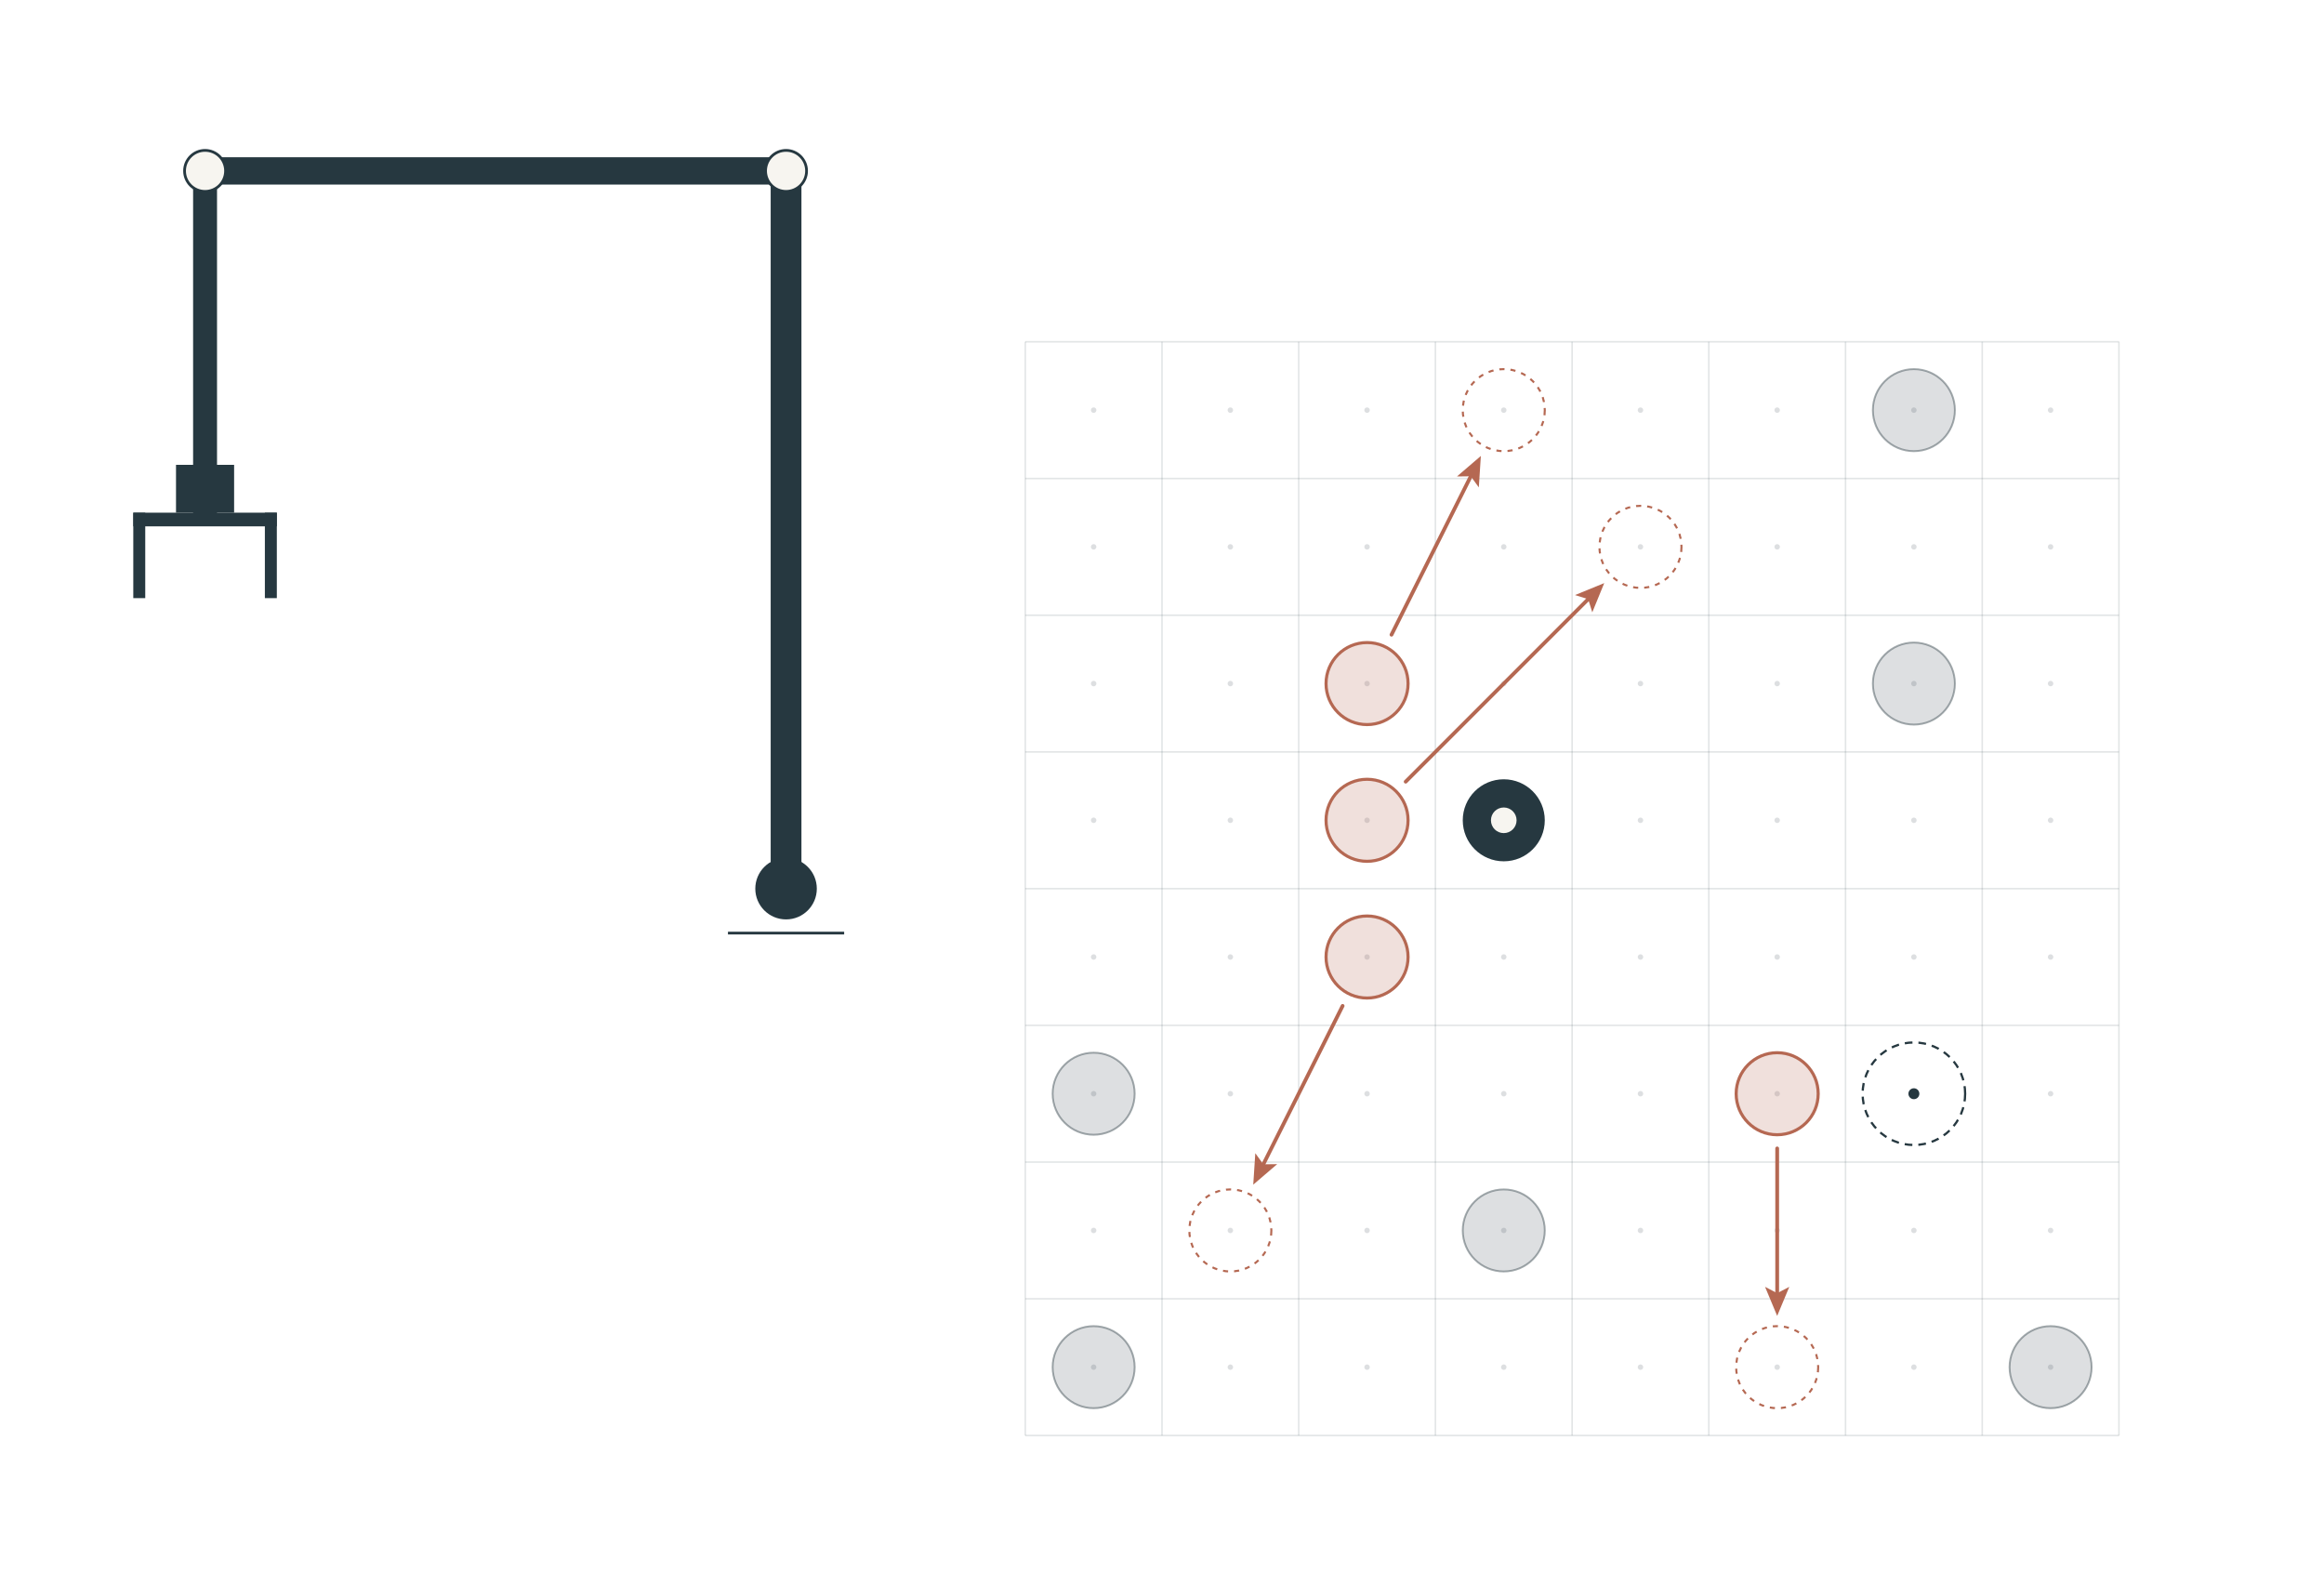
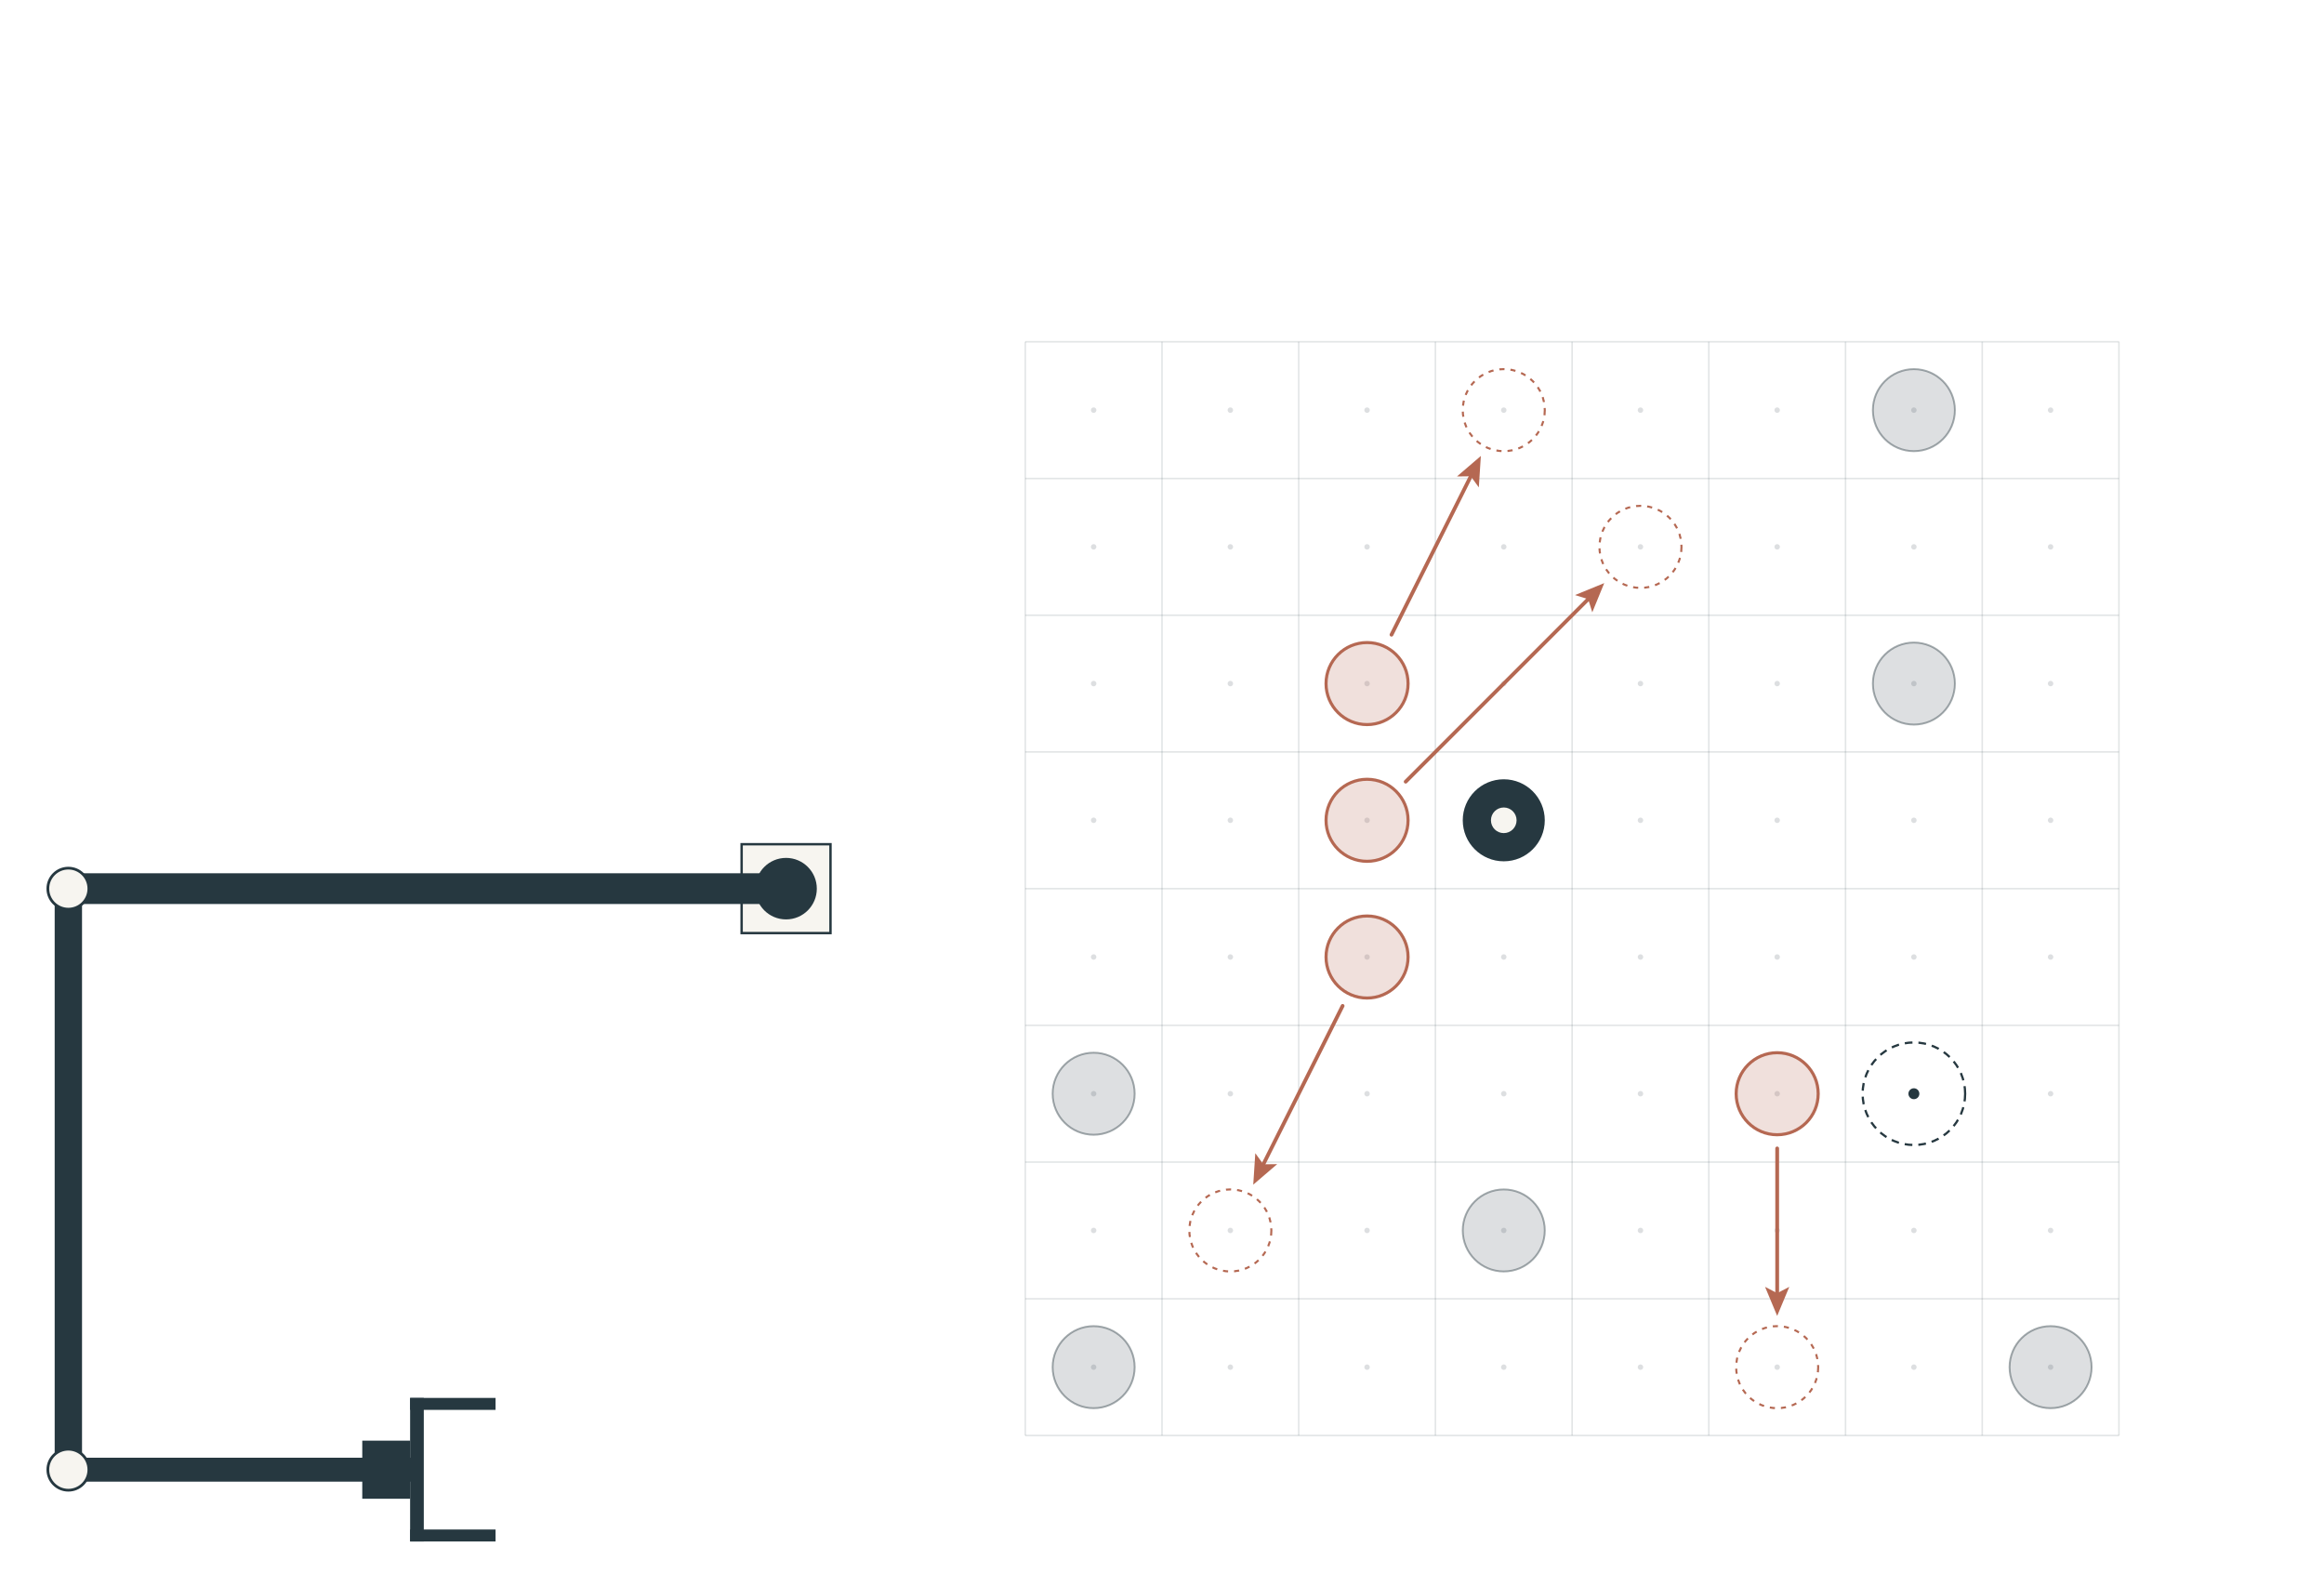
<svg xmlns="http://www.w3.org/2000/svg" viewBox="0 0 1360 920" width="1360" height="920" fill="none" shape-rendering="geometricPrecision">
  <g id="lattice">
    <g id="lattice-lines" stroke="#263840" stroke-width="0.9" stroke-opacity="0.13" fill="none">
      <path d="M600,840 L600,200" />
      <path d="M680,840 L680,200" />
      <path d="M760,840 L760,200" />
      <path d="M840,840 L840,200" />
      <path d="M920,840 L920,200" />
      <path d="M1000,840 L1000,200" />
      <path d="M1080,840 L1080,200" />
      <path d="M1160,840 L1160,200" />
      <path d="M1240,840 L1240,200" />
      <path d="M600,840 L1240,840" />
      <path d="M600,760 L1240,760" />
      <path d="M600,680 L1240,680" />
      <path d="M600,600 L1240,600" />
      <path d="M600,520 L1240,520" />
      <path d="M600,440 L1240,440" />
      <path d="M600,360 L1240,360" />
      <path d="M600,280 L1240,280" />
      <path d="M600,200 L1240,200" />
    </g>
    <g id="lattice-centres">
      <circle cx="640" cy="800" r="1.6" fill="#263840" fill-opacity="0.16" />
      <circle cx="720" cy="800" r="1.6" fill="#263840" fill-opacity="0.16" />
      <circle cx="800" cy="800" r="1.6" fill="#263840" fill-opacity="0.16" />
      <circle cx="880" cy="800" r="1.6" fill="#263840" fill-opacity="0.16" />
      <circle cx="960" cy="800" r="1.6" fill="#263840" fill-opacity="0.16" />
      <circle cx="1040" cy="800" r="1.6" fill="#263840" fill-opacity="0.16" />
      <circle cx="1120" cy="800" r="1.6" fill="#263840" fill-opacity="0.16" />
      <circle cx="1200" cy="800" r="1.6" fill="#263840" fill-opacity="0.16" />
      <circle cx="640" cy="720" r="1.6" fill="#263840" fill-opacity="0.16" />
      <circle cx="720" cy="720" r="1.6" fill="#263840" fill-opacity="0.16" />
      <circle cx="800" cy="720" r="1.6" fill="#263840" fill-opacity="0.16" />
      <circle cx="880" cy="720" r="1.6" fill="#263840" fill-opacity="0.16" />
      <circle cx="960" cy="720" r="1.6" fill="#263840" fill-opacity="0.16" />
      <circle cx="1040" cy="720" r="1.6" fill="#263840" fill-opacity="0.16" />
      <circle cx="1120" cy="720" r="1.6" fill="#263840" fill-opacity="0.16" />
      <circle cx="1200" cy="720" r="1.6" fill="#263840" fill-opacity="0.16" />
      <circle cx="640" cy="640" r="1.6" fill="#263840" fill-opacity="0.16" />
      <circle cx="720" cy="640" r="1.6" fill="#263840" fill-opacity="0.16" />
      <circle cx="800" cy="640" r="1.6" fill="#263840" fill-opacity="0.16" />
      <circle cx="880" cy="640" r="1.6" fill="#263840" fill-opacity="0.16" />
      <circle cx="960" cy="640" r="1.6" fill="#263840" fill-opacity="0.16" />
      <circle cx="1040" cy="640" r="1.6" fill="#263840" fill-opacity="0.16" />
      <circle cx="1120" cy="640" r="1.6" fill="#263840" fill-opacity="0.16" />
      <circle cx="1200" cy="640" r="1.6" fill="#263840" fill-opacity="0.16" />
      <circle cx="640" cy="560" r="1.6" fill="#263840" fill-opacity="0.16" />
      <circle cx="720" cy="560" r="1.6" fill="#263840" fill-opacity="0.16" />
      <circle cx="800" cy="560" r="1.6" fill="#263840" fill-opacity="0.16" />
      <circle cx="880" cy="560" r="1.6" fill="#263840" fill-opacity="0.16" />
      <circle cx="960" cy="560" r="1.6" fill="#263840" fill-opacity="0.16" />
      <circle cx="1040" cy="560" r="1.6" fill="#263840" fill-opacity="0.16" />
      <circle cx="1120" cy="560" r="1.6" fill="#263840" fill-opacity="0.16" />
      <circle cx="1200" cy="560" r="1.6" fill="#263840" fill-opacity="0.16" />
      <circle cx="640" cy="480" r="1.6" fill="#263840" fill-opacity="0.16" />
      <circle cx="720" cy="480" r="1.6" fill="#263840" fill-opacity="0.16" />
      <circle cx="800" cy="480" r="1.6" fill="#263840" fill-opacity="0.16" />
      <circle cx="880" cy="480" r="1.6" fill="#263840" fill-opacity="0.16" />
      <circle cx="960" cy="480" r="1.6" fill="#263840" fill-opacity="0.16" />
      <circle cx="1040" cy="480" r="1.6" fill="#263840" fill-opacity="0.16" />
      <circle cx="1120" cy="480" r="1.6" fill="#263840" fill-opacity="0.16" />
      <circle cx="1200" cy="480" r="1.6" fill="#263840" fill-opacity="0.16" />
      <circle cx="640" cy="400" r="1.6" fill="#263840" fill-opacity="0.16" />
      <circle cx="720" cy="400" r="1.6" fill="#263840" fill-opacity="0.16" />
      <circle cx="800" cy="400" r="1.6" fill="#263840" fill-opacity="0.16" />
      <circle cx="880" cy="400" r="1.6" fill="#263840" fill-opacity="0.16" />
      <circle cx="960" cy="400" r="1.6" fill="#263840" fill-opacity="0.16" />
      <circle cx="1040" cy="400" r="1.6" fill="#263840" fill-opacity="0.16" />
      <circle cx="1120" cy="400" r="1.6" fill="#263840" fill-opacity="0.16" />
      <circle cx="1200" cy="400" r="1.6" fill="#263840" fill-opacity="0.16" />
      <circle cx="640" cy="320" r="1.6" fill="#263840" fill-opacity="0.16" />
      <circle cx="720" cy="320" r="1.6" fill="#263840" fill-opacity="0.16" />
      <circle cx="800" cy="320" r="1.6" fill="#263840" fill-opacity="0.16" />
      <circle cx="880" cy="320" r="1.6" fill="#263840" fill-opacity="0.16" />
      <circle cx="960" cy="320" r="1.6" fill="#263840" fill-opacity="0.16" />
      <circle cx="1040" cy="320" r="1.6" fill="#263840" fill-opacity="0.16" />
      <circle cx="1120" cy="320" r="1.6" fill="#263840" fill-opacity="0.16" />
      <circle cx="1200" cy="320" r="1.6" fill="#263840" fill-opacity="0.16" />
      <circle cx="640" cy="240" r="1.6" fill="#263840" fill-opacity="0.16" />
      <circle cx="720" cy="240" r="1.6" fill="#263840" fill-opacity="0.16" />
      <circle cx="800" cy="240" r="1.6" fill="#263840" fill-opacity="0.16" />
      <circle cx="880" cy="240" r="1.6" fill="#263840" fill-opacity="0.16" />
      <circle cx="960" cy="240" r="1.6" fill="#263840" fill-opacity="0.16" />
      <circle cx="1040" cy="240" r="1.6" fill="#263840" fill-opacity="0.16" />
      <circle cx="1120" cy="240" r="1.6" fill="#263840" fill-opacity="0.16" />
      <circle cx="1200" cy="240" r="1.6" fill="#263840" fill-opacity="0.16" />
    </g>
  </g>
  <g id="goal">
    <circle cx="1120" cy="640" r="30" fill="none" stroke="#263840" stroke-width="1.3" stroke-dasharray="4.5 3.5" />
    <circle cx="1120" cy="640" r="3.2" fill="#263840" />
  </g>
  <g id="discs-context">
    <circle cx="1120" cy="240" r="24" id="c0" fill="#263840" fill-opacity="0.16" stroke="#263840" stroke-opacity="0.42" stroke-width="1.1" />
    <circle cx="1120" cy="400" r="24" id="c1" fill="#263840" fill-opacity="0.16" stroke="#263840" stroke-opacity="0.42" stroke-width="1.1" />
    <circle cx="640" cy="800" r="24" id="c2" fill="#263840" fill-opacity="0.16" stroke="#263840" stroke-opacity="0.42" stroke-width="1.1" />
    <circle cx="880" cy="720" r="24" id="c3" fill="#263840" fill-opacity="0.16" stroke="#263840" stroke-opacity="0.42" stroke-width="1.1" />
    <circle cx="1200" cy="800" r="24" id="c4" fill="#263840" fill-opacity="0.16" stroke="#263840" stroke-opacity="0.42" stroke-width="1.1" />
    <circle cx="640" cy="640" r="24" id="c5" fill="#263840" fill-opacity="0.16" stroke="#263840" stroke-opacity="0.42" stroke-width="1.1" />
  </g>
  <g id="blockers-highlight">
    <circle cx="800" cy="400" r="24" id="b1-hl" fill="#B56852" fill-opacity="0.20" stroke="#B56852" stroke-width="1.8" />
    <circle cx="800" cy="560" r="24" id="b2-hl" fill="#B56852" fill-opacity="0.20" stroke="#B56852" stroke-width="1.8" />
    <circle cx="800" cy="480" r="24" id="b3-hl" fill="#B56852" fill-opacity="0.20" stroke="#B56852" stroke-width="1.8" />
    <circle cx="1040" cy="640" r="24" id="b4-hl" fill="#B56852" fill-opacity="0.20" stroke="#B56852" stroke-width="1.8" />
  </g>
  <g id="destinations">
    <circle cx="880" cy="240" r="24" id="dest-b1" fill="none" stroke="#B56852" stroke-width="1.2" stroke-dasharray="3 3.5" />
    <circle cx="720" cy="720" r="24" id="dest-b2" fill="none" stroke="#B56852" stroke-width="1.2" stroke-dasharray="3 3.5" />
    <circle cx="960" cy="320" r="24" id="dest-b3" fill="none" stroke="#B56852" stroke-width="1.2" stroke-dasharray="3 3.5" />
    <circle cx="1040" cy="800" r="24" id="dest-b4" fill="none" stroke="#B56852" stroke-width="1.2" stroke-dasharray="3 3.5" />
  </g>
  <g id="target">
    <circle cx="880" cy="480" r="24" fill="#263840" />
    <circle cx="880" cy="480" r="7.5" fill="#F7F5F0" />
  </g>
  <g id="robot-home" opacity="1">
-     <path d="M426,546 L494,546" stroke="#263840" stroke-width="1.6" />
+     <rect x="-26" y="-26" width="52" height="52" transform="translate(460 520) rotate(-0)" fill="#F7F5F0" stroke="#263840" stroke-width="1.4" />
    <circle cx="460" cy="520" r="18" fill="#263840" />
    <circle cx="460" cy="520" r="5.5" fill="#F7F5F0" />
-     <path d="M460,520 L460,100" stroke="#263840" stroke-width="18" stroke-linecap="round" />
-     <path d="M460,100 L120,100" stroke="#263840" stroke-width="16" stroke-linecap="round" />
-     <path d="M120,100 L120,300" stroke="#263840" stroke-width="14" stroke-linecap="round" />
-     <rect x="-14" y="-17" width="28" height="34" transform="translate(120 286) rotate(-270)" fill="#263840" />
-     <rect x="-4" y="-42" width="8" height="84" transform="translate(120 304) rotate(-270)" fill="#263840" />
-     <rect x="-25" y="-3.5" width="50" height="7" transform="translate(81.5 325) rotate(-270)" fill="#263840" />
-     <rect x="-25" y="-3.5" width="50" height="7" transform="translate(158.5 325) rotate(-270)" fill="#263840" />
-     <circle cx="460" cy="100" r="12" fill="#F7F5F0" stroke="#263840" stroke-width="1.6" />
-     <circle cx="120" cy="100" r="12" fill="#F7F5F0" stroke="#263840" stroke-width="1.6" />
+     <path d="M460,520 L40,520" stroke="#263840" stroke-width="18" stroke-linecap="round" />
+     <path d="M40,520 L40,860" stroke="#263840" stroke-width="16" stroke-linecap="round" />
+     <path d="M40,860 L240,860" stroke="#263840" stroke-width="14" stroke-linecap="round" />
+     <rect x="-14" y="-17" width="28" height="34" transform="translate(226 860) rotate(-360)" fill="#263840" />
+     <rect x="-4" y="-42" width="8" height="84" transform="translate(244 860) rotate(-360)" fill="#263840" />
+     <rect x="-25" y="-3.5" width="50" height="7" transform="translate(265 898.5) rotate(-360)" fill="#263840" />
+     <rect x="-25" y="-3.5" width="50" height="7" transform="translate(265 821.5) rotate(-360)" fill="#263840" />
+     <circle cx="40" cy="520" r="12" fill="#F7F5F0" stroke="#263840" stroke-width="1.6" />
+     <circle cx="40" cy="860" r="12" fill="#F7F5F0" stroke="#263840" stroke-width="1.6" />
  </g>
  <g id="relocation-arrows">
    <g id="move-b1">
      <path d="M814.3,371.4 L861.3,277.5" stroke="#B56852" stroke-width="2.2" stroke-linecap="round" fill="none" />
      <path d="M866.6,266.8 L852.6,278.8 L860.7,278.7 L865.4,285.2 L866.6,266.8" fill="#B56852" stroke="none" />
    </g>
    <g id="move-b2">
      <path d="M785.7,588.6 L738.7,682.5" stroke="#B56852" stroke-width="2.2" stroke-linecap="round" fill="none" />
      <path d="M733.4,693.2 L747.4,681.2 L739.3,681.3 L734.6,674.8 L733.4,693.2" fill="#B56852" stroke="none" />
    </g>
    <g id="move-b3">
      <path d="M822.6,457.4 L930.4,349.6" stroke="#B56852" stroke-width="2.2" stroke-linecap="round" fill="none" />
      <path d="M938.8,341.2 L921.7,348.2 L929.4,350.6 L931.8,358.3 L938.8,341.2" fill="#B56852" stroke="none" />
    </g>
    <g id="move-b4">
      <path d="M1040,672 L1040,758.1" stroke="#B56852" stroke-width="2.2" stroke-linecap="round" fill="none" />
      <path d="M1040,770 L1047.1,753 L1040,756.7 L1032.9,753 L1040,770" fill="#B56852" stroke="none" />
    </g>
  </g>
</svg>
